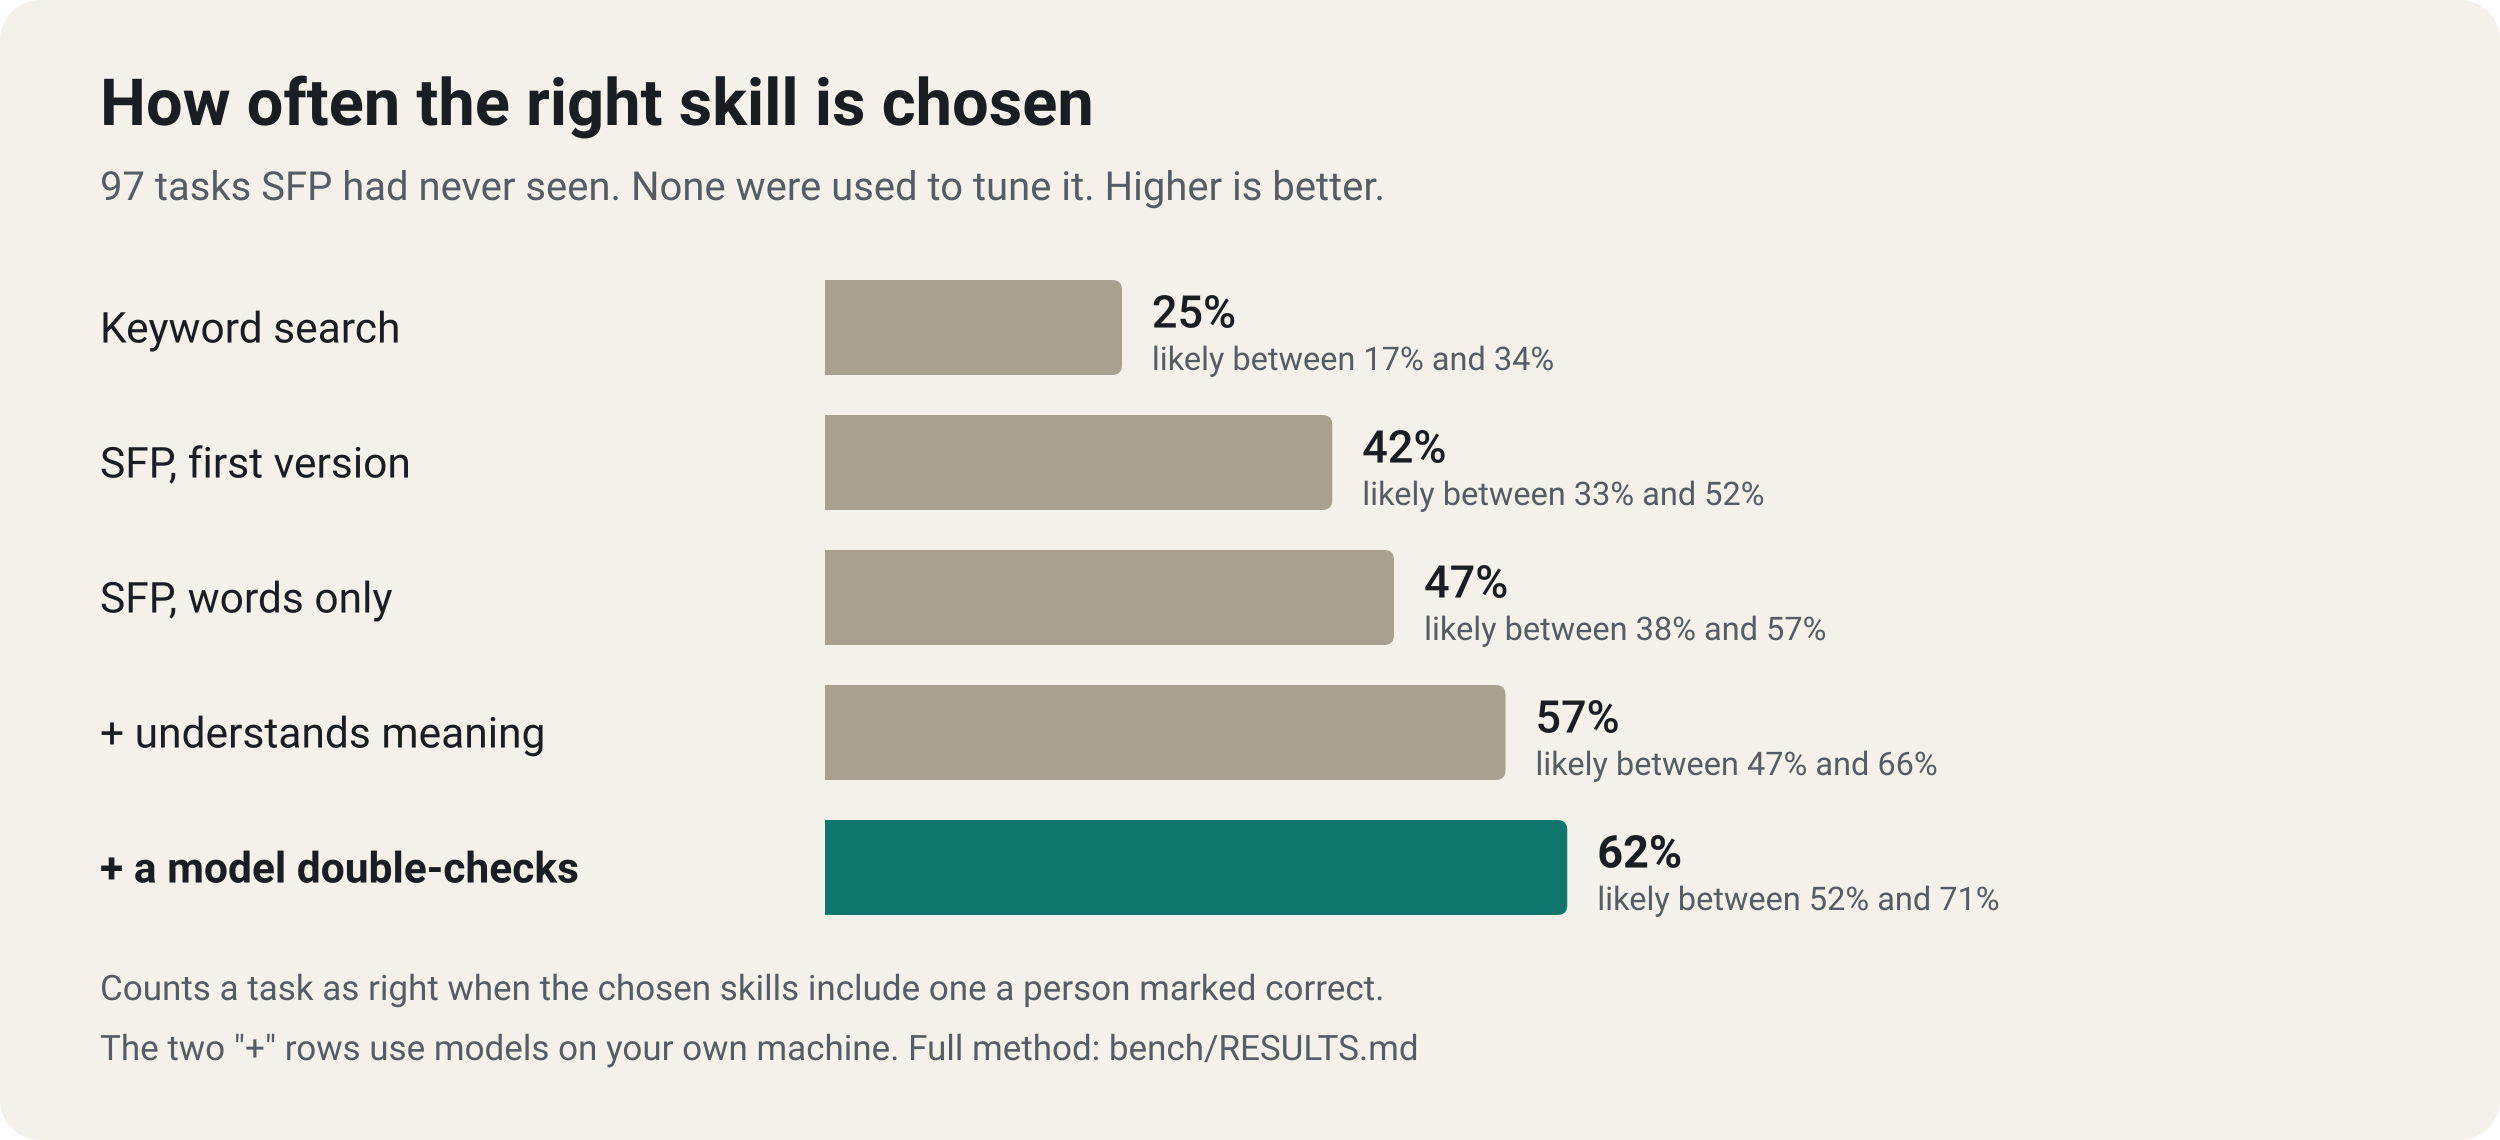
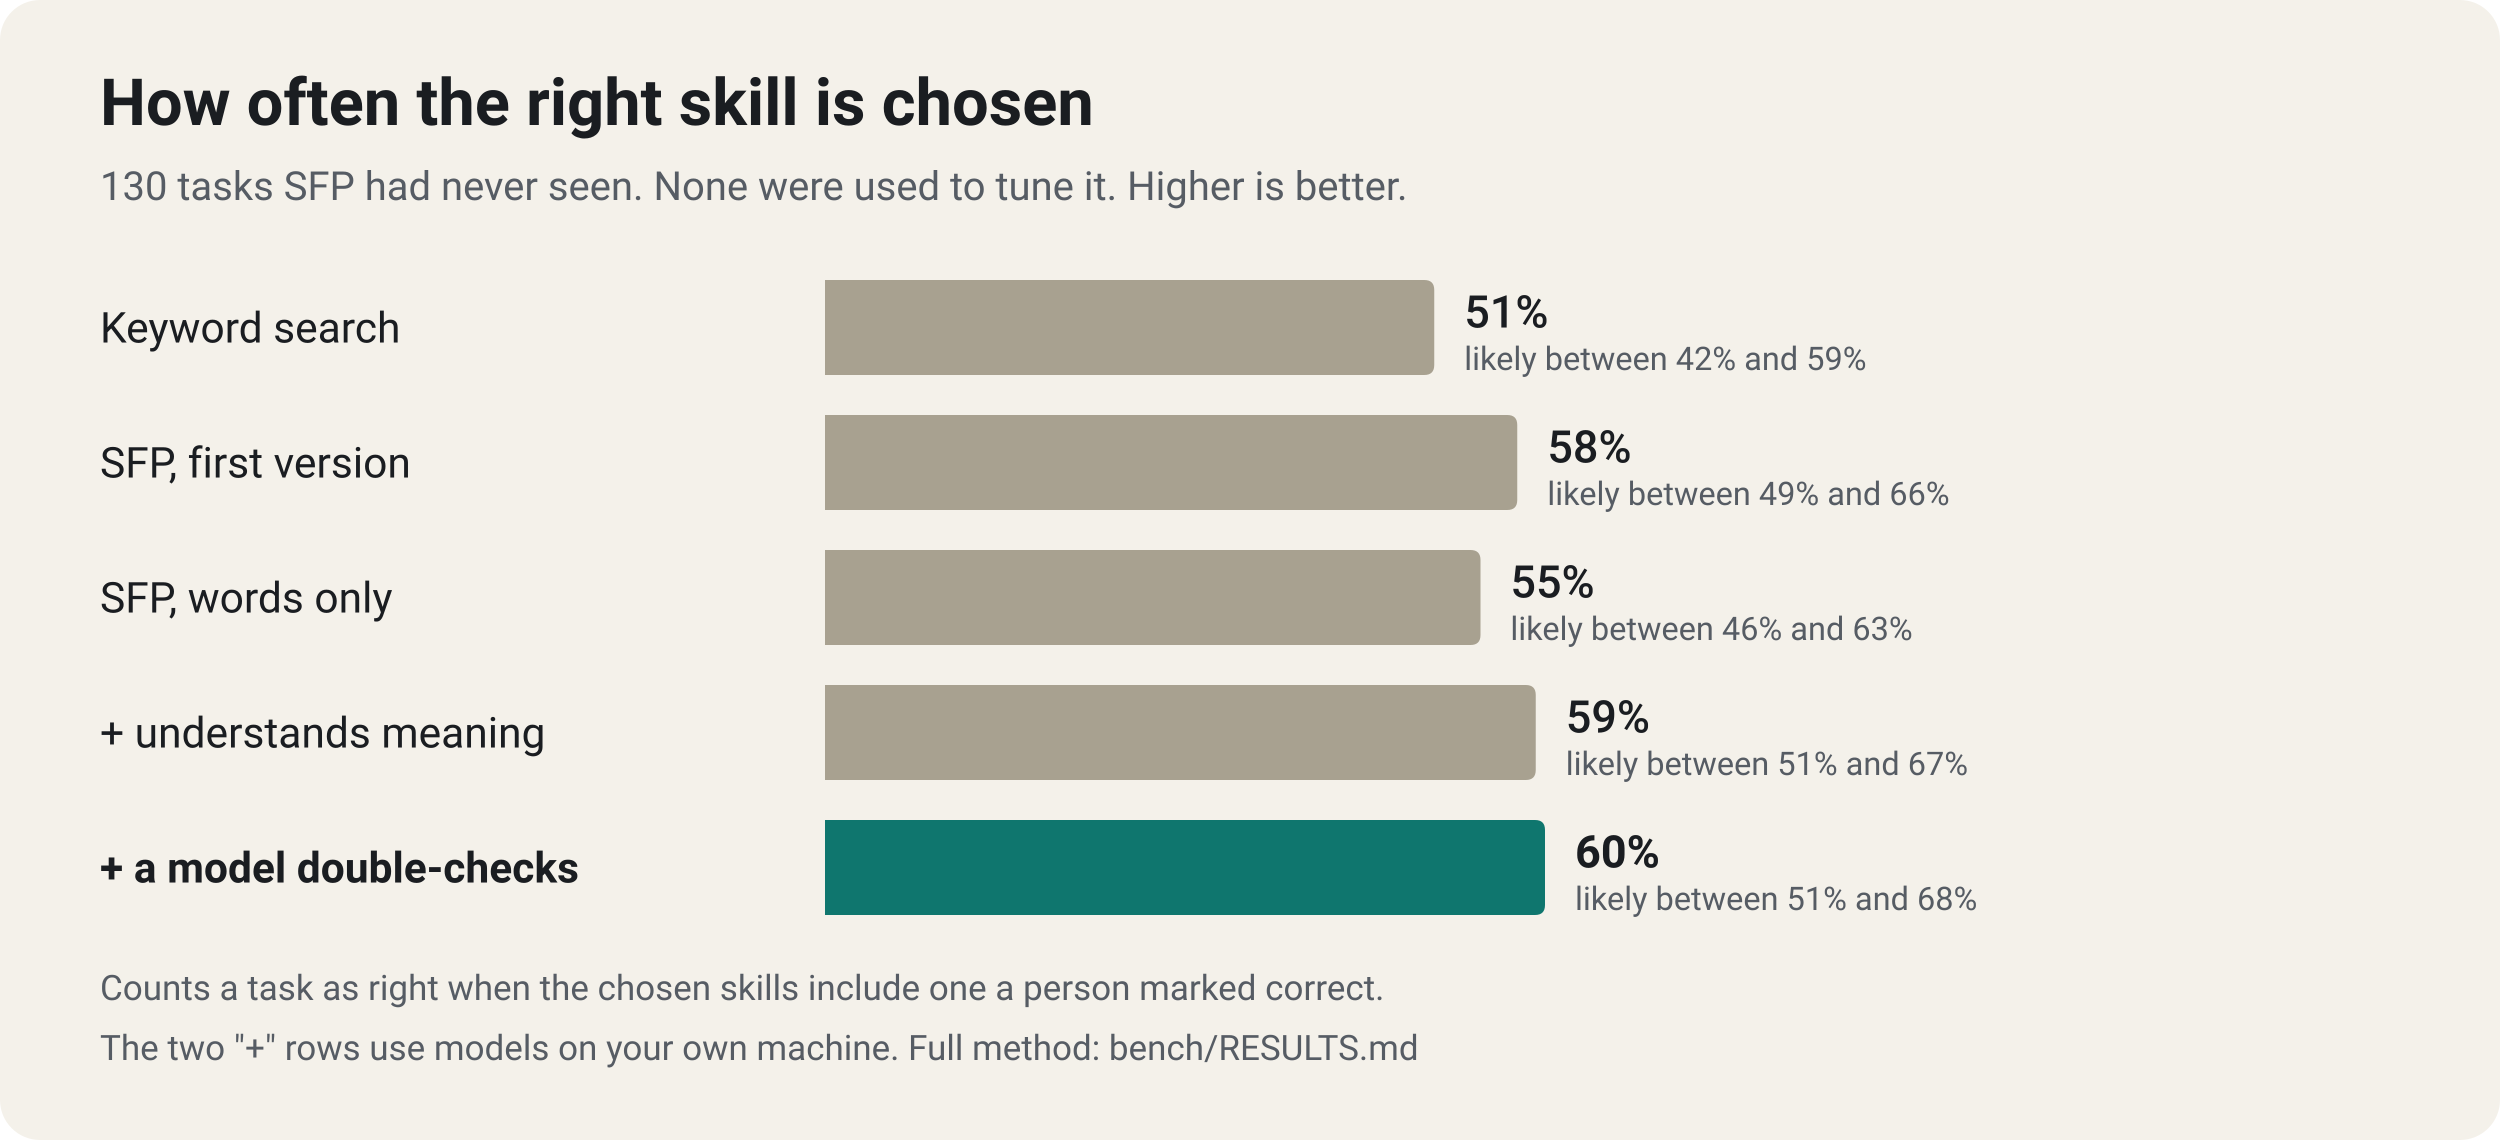
<svg xmlns="http://www.w3.org/2000/svg" width="1000" height="456" viewBox="0 0 1000 456" role="img" aria-labelledby="t d">
  <rect width="1000" height="456" rx="16" fill="#f4f1ea" />
  <text x="40" y="50" font-family="ui-sans-serif, system-ui, -apple-system, 'Segoe UI', Roboto, 'Helvetica Neue', Arial, sans-serif" font-size="26" font-weight="700" fill="#1a1d21" text-anchor="start">How often the right skill is chosen</text>
-   <text x="40" y="80" font-family="ui-sans-serif, system-ui, -apple-system, 'Segoe UI', Roboto, 'Helvetica Neue', Arial, sans-serif" font-size="16" font-weight="400" fill="#565c64" text-anchor="start">97 tasks SFP had never seen. None were used to tune it. Higher is better.</text>
+   <text x="40" y="80" font-family="ui-sans-serif, system-ui, -apple-system, 'Segoe UI', Roboto, 'Helvetica Neue', Arial, sans-serif" font-size="16" font-weight="400" fill="#565c64" text-anchor="start">130 tasks SFP had never seen. None were used to tune it. Higher is better.</text>
  <text x="40" y="137.0" font-family="ui-sans-serif, system-ui, -apple-system, 'Segoe UI', Roboto, 'Helvetica Neue', Arial, sans-serif" font-size="17" font-weight="400" fill="#1a1d21" text-anchor="start">Keyword search</text>
-   <path d="M330.0 112.0 H444.8 Q448.8 112.0 448.8 116.0 V146.0 Q448.8 150.0 444.8 150.0 H330.0 Z" fill="#a8a190" />
-   <text x="460.754" y="131.0" font-family="ui-sans-serif, system-ui, -apple-system, 'Segoe UI', Roboto, 'Helvetica Neue', Arial, sans-serif" font-size="18" font-weight="500" fill="#1a1d21" text-anchor="start">25%</text>
-   <text x="460.754" y="148.0" font-family="ui-sans-serif, system-ui, -apple-system, 'Segoe UI', Roboto, 'Helvetica Neue', Arial, sans-serif" font-size="13" font-weight="400" fill="#565c64" text-anchor="start">likely between 17% and 34%</text>
+   <path d="M330.0 112.0 H569.7 Q573.7 112.0 573.7 116.0 V146.0 Q573.7 150.0 569.7 150.0 H330.0 Z" fill="#a8a190" />
+   <text x="585.692" y="131.0" font-family="ui-sans-serif, system-ui, -apple-system, 'Segoe UI', Roboto, 'Helvetica Neue', Arial, sans-serif" font-size="18" font-weight="500" fill="#1a1d21" text-anchor="start">51%</text>
+   <text x="585.692" y="148.0" font-family="ui-sans-serif, system-ui, -apple-system, 'Segoe UI', Roboto, 'Helvetica Neue', Arial, sans-serif" font-size="13" font-weight="400" fill="#565c64" text-anchor="start">likely between 42% and 59%</text>
  <text x="40" y="191.0" font-family="ui-sans-serif, system-ui, -apple-system, 'Segoe UI', Roboto, 'Helvetica Neue', Arial, sans-serif" font-size="17" font-weight="400" fill="#1a1d21" text-anchor="start">SFP, first version</text>
-   <path d="M330.0 166.0 H528.9 Q532.9 166.0 532.9 170.0 V200.0 Q532.9 204.0 528.9 204.0 H330.0 Z" fill="#a8a190" />
-   <text x="544.898" y="185.0" font-family="ui-sans-serif, system-ui, -apple-system, 'Segoe UI', Roboto, 'Helvetica Neue', Arial, sans-serif" font-size="18" font-weight="500" fill="#1a1d21" text-anchor="start">42%</text>
-   <text x="544.898" y="202.0" font-family="ui-sans-serif, system-ui, -apple-system, 'Segoe UI', Roboto, 'Helvetica Neue', Arial, sans-serif" font-size="13" font-weight="400" fill="#565c64" text-anchor="start">likely between 33% and 52%</text>
+   <path d="M330.0 166.0 H602.9 Q606.9 166.0 606.9 170.0 V200.0 Q606.9 204.0 602.9 204.0 H330.0 Z" fill="#a8a190" />
+   <text x="618.927" y="185.0" font-family="ui-sans-serif, system-ui, -apple-system, 'Segoe UI', Roboto, 'Helvetica Neue', Arial, sans-serif" font-size="18" font-weight="500" fill="#1a1d21" text-anchor="start">58%</text>
+   <text x="618.927" y="202.0" font-family="ui-sans-serif, system-ui, -apple-system, 'Segoe UI', Roboto, 'Helvetica Neue', Arial, sans-serif" font-size="13" font-weight="400" fill="#565c64" text-anchor="start">likely between 49% and 66%</text>
  <text x="40" y="245.0" font-family="ui-sans-serif, system-ui, -apple-system, 'Segoe UI', Roboto, 'Helvetica Neue', Arial, sans-serif" font-size="17" font-weight="400" fill="#1a1d21" text-anchor="start">SFP, words only</text>
-   <path d="M330.0 220.0 H553.6 Q557.6 220.0 557.6 224.0 V254.0 Q557.6 258.0 553.6 258.0 H330.0 Z" fill="#a8a190" />
-   <text x="569.637" y="239.0" font-family="ui-sans-serif, system-ui, -apple-system, 'Segoe UI', Roboto, 'Helvetica Neue', Arial, sans-serif" font-size="18" font-weight="500" fill="#1a1d21" text-anchor="start">47%</text>
-   <text x="569.637" y="256.0" font-family="ui-sans-serif, system-ui, -apple-system, 'Segoe UI', Roboto, 'Helvetica Neue', Arial, sans-serif" font-size="13" font-weight="400" fill="#565c64" text-anchor="start">likely between 38% and 57%</text>
+   <path d="M330.0 220.0 H588.2 Q592.2 220.0 592.2 224.0 V254.0 Q592.2 258.0 588.2 258.0 H330.0 Z" fill="#a8a190" />
+   <text x="604.15" y="239.0" font-family="ui-sans-serif, system-ui, -apple-system, 'Segoe UI', Roboto, 'Helvetica Neue', Arial, sans-serif" font-size="18" font-weight="500" fill="#1a1d21" text-anchor="start">55%</text>
+   <text x="604.15" y="256.0" font-family="ui-sans-serif, system-ui, -apple-system, 'Segoe UI', Roboto, 'Helvetica Neue', Arial, sans-serif" font-size="13" font-weight="400" fill="#565c64" text-anchor="start">likely between 46% and 63%</text>
  <text x="40" y="299.0" font-family="ui-sans-serif, system-ui, -apple-system, 'Segoe UI', Roboto, 'Helvetica Neue', Arial, sans-serif" font-size="17" font-weight="400" fill="#1a1d21" text-anchor="start">+ understands meaning</text>
-   <path d="M330.0 274.0 H598.2 Q602.2 274.0 602.2 278.0 V308.0 Q602.2 312.0 598.2 312.0 H330.0 Z" fill="#a8a190" />
-   <text x="614.166" y="293.0" font-family="ui-sans-serif, system-ui, -apple-system, 'Segoe UI', Roboto, 'Helvetica Neue', Arial, sans-serif" font-size="18" font-weight="500" fill="#1a1d21" text-anchor="start">57%</text>
-   <text x="614.166" y="310.0" font-family="ui-sans-serif, system-ui, -apple-system, 'Segoe UI', Roboto, 'Helvetica Neue', Arial, sans-serif" font-size="13" font-weight="400" fill="#565c64" text-anchor="start">likely between 47% and 66%</text>
+   <path d="M330.0 274.0 H610.3 Q614.3 274.0 614.3 278.0 V308.0 Q614.3 312.0 610.3 312.0 H330.0 Z" fill="#a8a190" />
+   <text x="626.3" y="293.0" font-family="ui-sans-serif, system-ui, -apple-system, 'Segoe UI', Roboto, 'Helvetica Neue', Arial, sans-serif" font-size="18" font-weight="500" fill="#1a1d21" text-anchor="start">59%</text>
+   <text x="626.3" y="310.0" font-family="ui-sans-serif, system-ui, -apple-system, 'Segoe UI', Roboto, 'Helvetica Neue', Arial, sans-serif" font-size="13" font-weight="400" fill="#565c64" text-anchor="start">likely between 51% and 67%</text>
  <text x="40" y="353.0" font-family="ui-sans-serif, system-ui, -apple-system, 'Segoe UI', Roboto, 'Helvetica Neue', Arial, sans-serif" font-size="17" font-weight="700" fill="#1a1d21" text-anchor="start">+ a model double-checks</text>
-   <path d="M330.0 328.0 H622.9 Q626.9 328.0 626.9 332.0 V362.0 Q626.9 366.0 622.9 366.0 H330.0 Z" fill="#0f766e" />
-   <text x="638.911" y="347.0" font-family="ui-sans-serif, system-ui, -apple-system, 'Segoe UI', Roboto, 'Helvetica Neue', Arial, sans-serif" font-size="18" font-weight="700" fill="#1a1d21" text-anchor="start">62%</text>
-   <text x="638.911" y="364.0" font-family="ui-sans-serif, system-ui, -apple-system, 'Segoe UI', Roboto, 'Helvetica Neue', Arial, sans-serif" font-size="13" font-weight="400" fill="#565c64" text-anchor="start">likely between 52% and 71%</text>
+   <path d="M330.0 328.0 H614.0 Q618.0 328.0 618.0 332.0 V362.0 Q618.0 366.0 614.0 366.0 H330.0 Z" fill="#0f766e" />
+   <text x="630.007" y="347.0" font-family="ui-sans-serif, system-ui, -apple-system, 'Segoe UI', Roboto, 'Helvetica Neue', Arial, sans-serif" font-size="18" font-weight="700" fill="#1a1d21" text-anchor="start">60%</text>
+   <text x="630.007" y="364.0" font-family="ui-sans-serif, system-ui, -apple-system, 'Segoe UI', Roboto, 'Helvetica Neue', Arial, sans-serif" font-size="13" font-weight="400" fill="#565c64" text-anchor="start">likely between 51% and 68%</text>
  <text x="40" y="400" font-family="ui-sans-serif, system-ui, -apple-system, 'Segoe UI', Roboto, 'Helvetica Neue', Arial, sans-serif" font-size="14" font-weight="400" fill="#565c64" text-anchor="start">Counts a task as right when the chosen skills include one a person marked correct.</text>
  <text x="40" y="424" font-family="ui-sans-serif, system-ui, -apple-system, 'Segoe UI', Roboto, 'Helvetica Neue', Arial, sans-serif" font-size="14" font-weight="400" fill="#565c64" text-anchor="start">The two "+" rows use models on your own machine. Full method: bench/RESULTS.md</text>
</svg>
